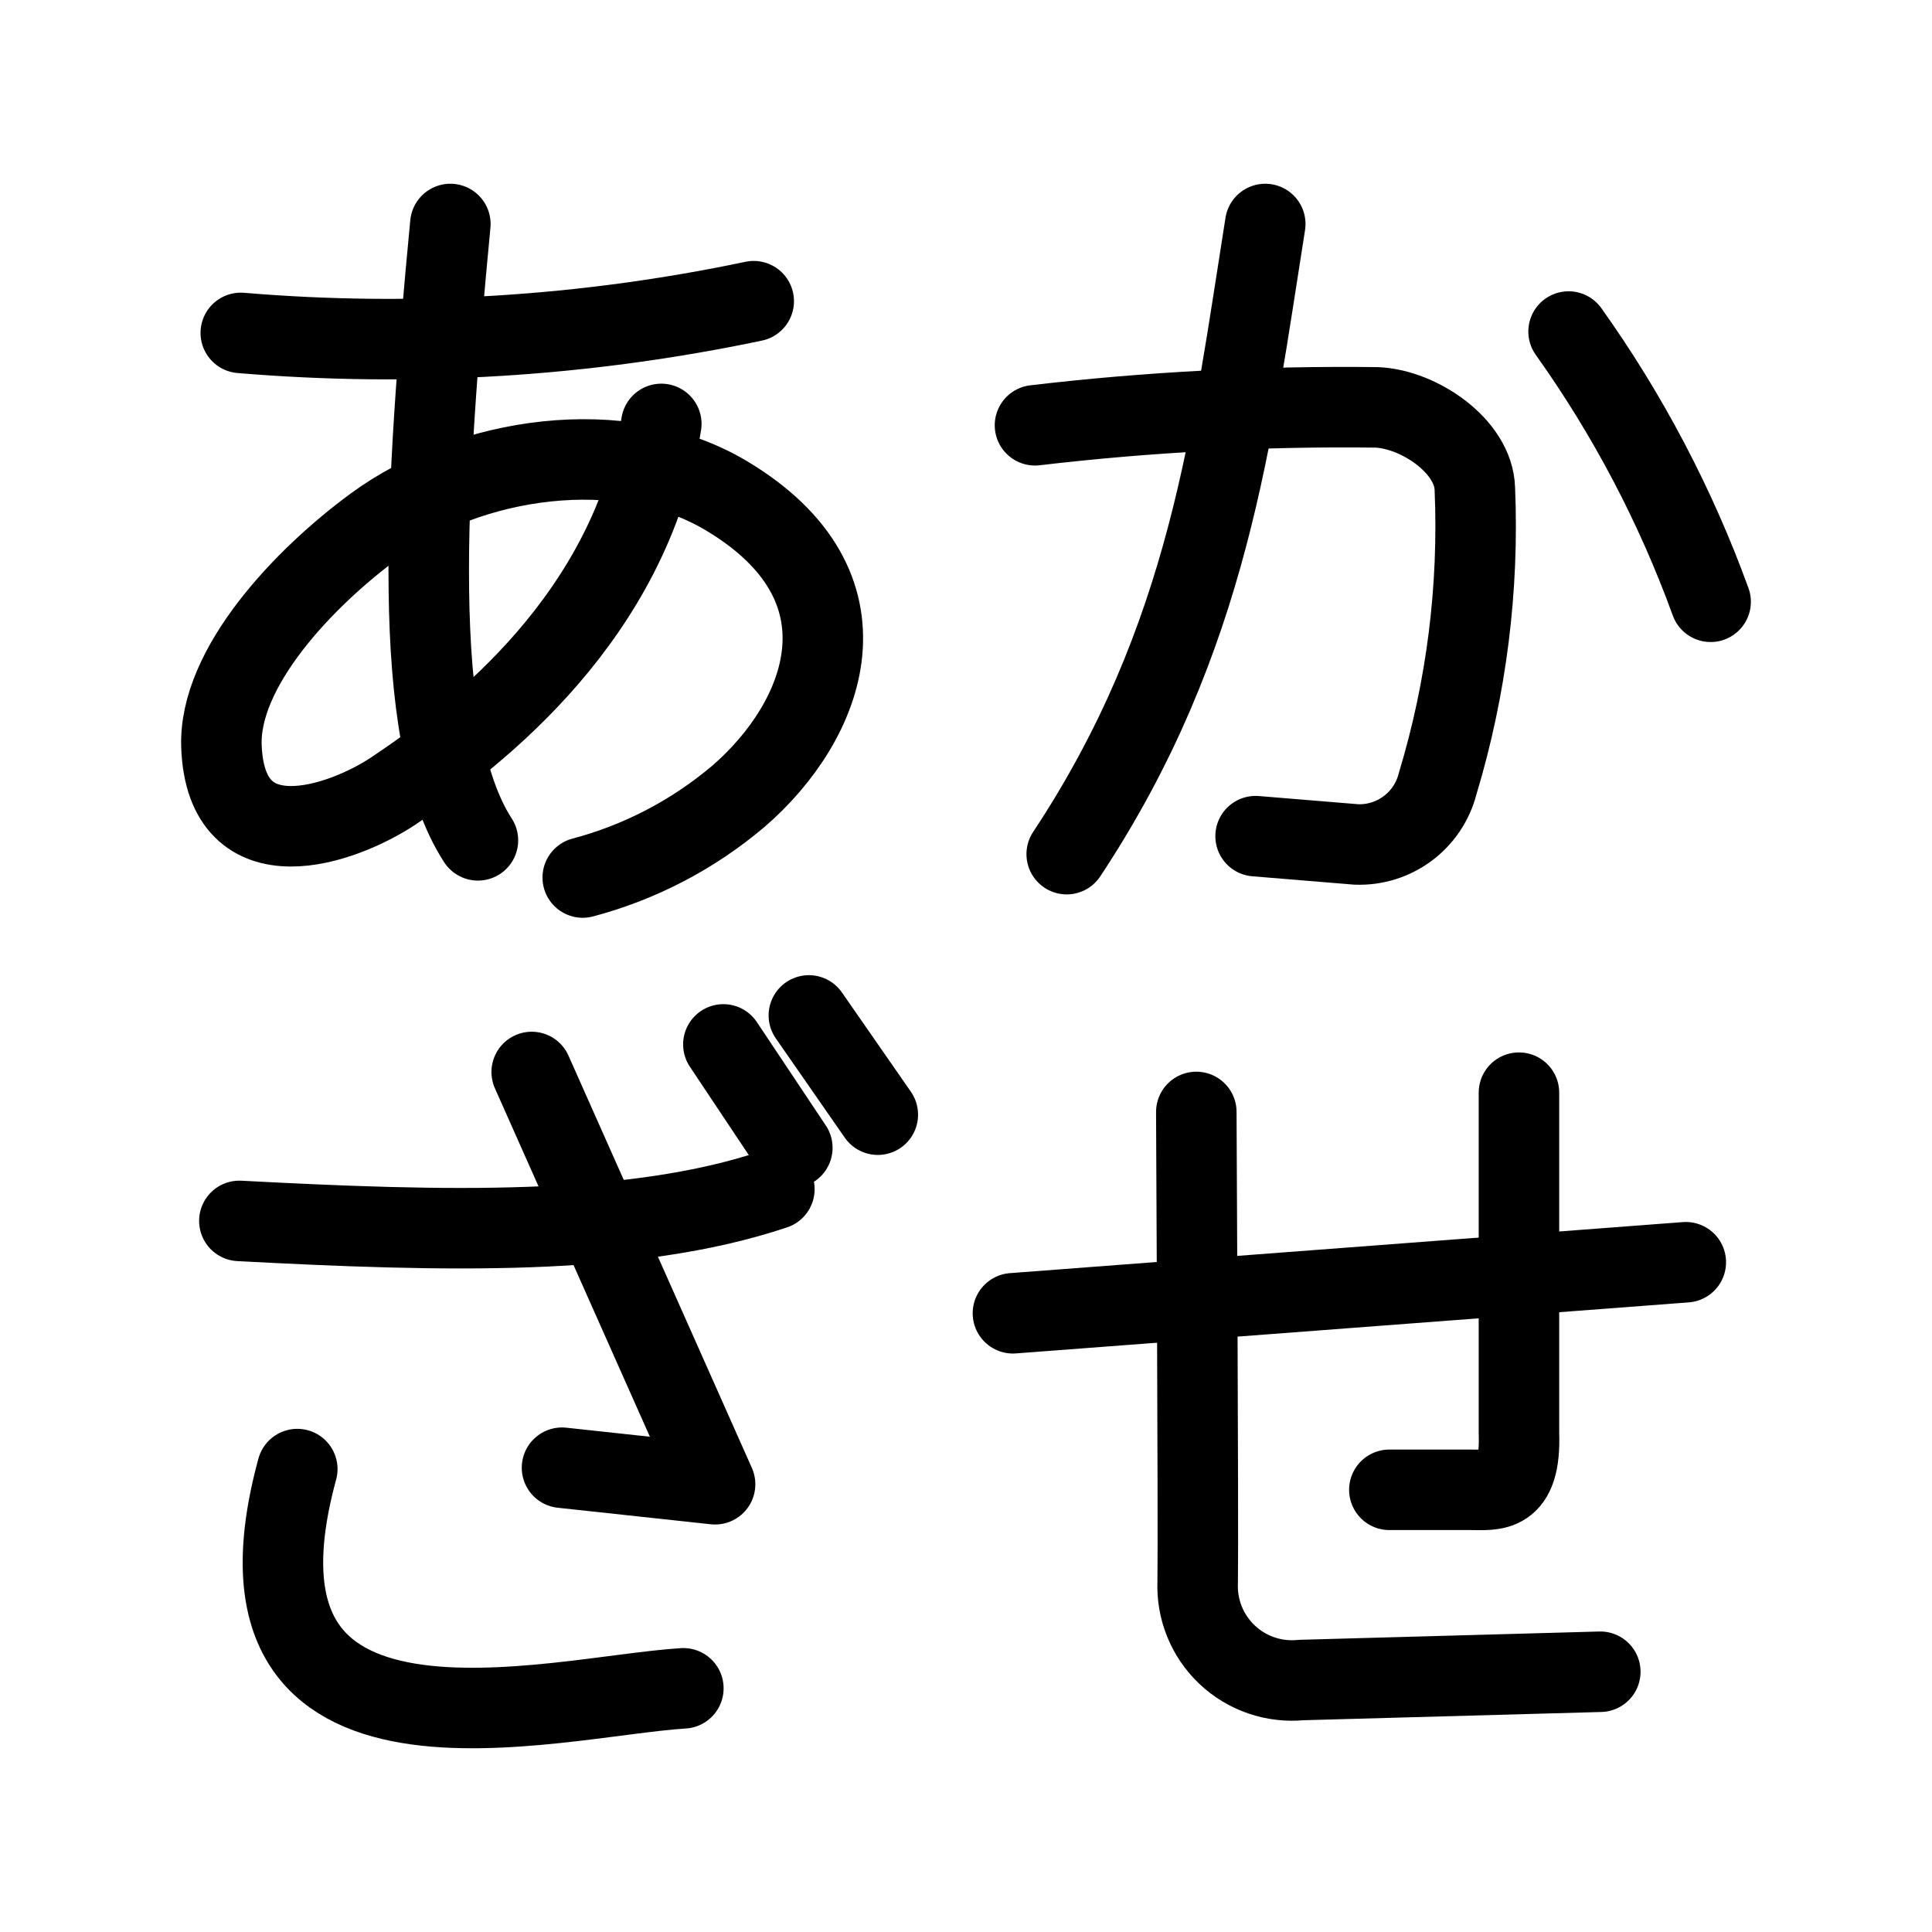
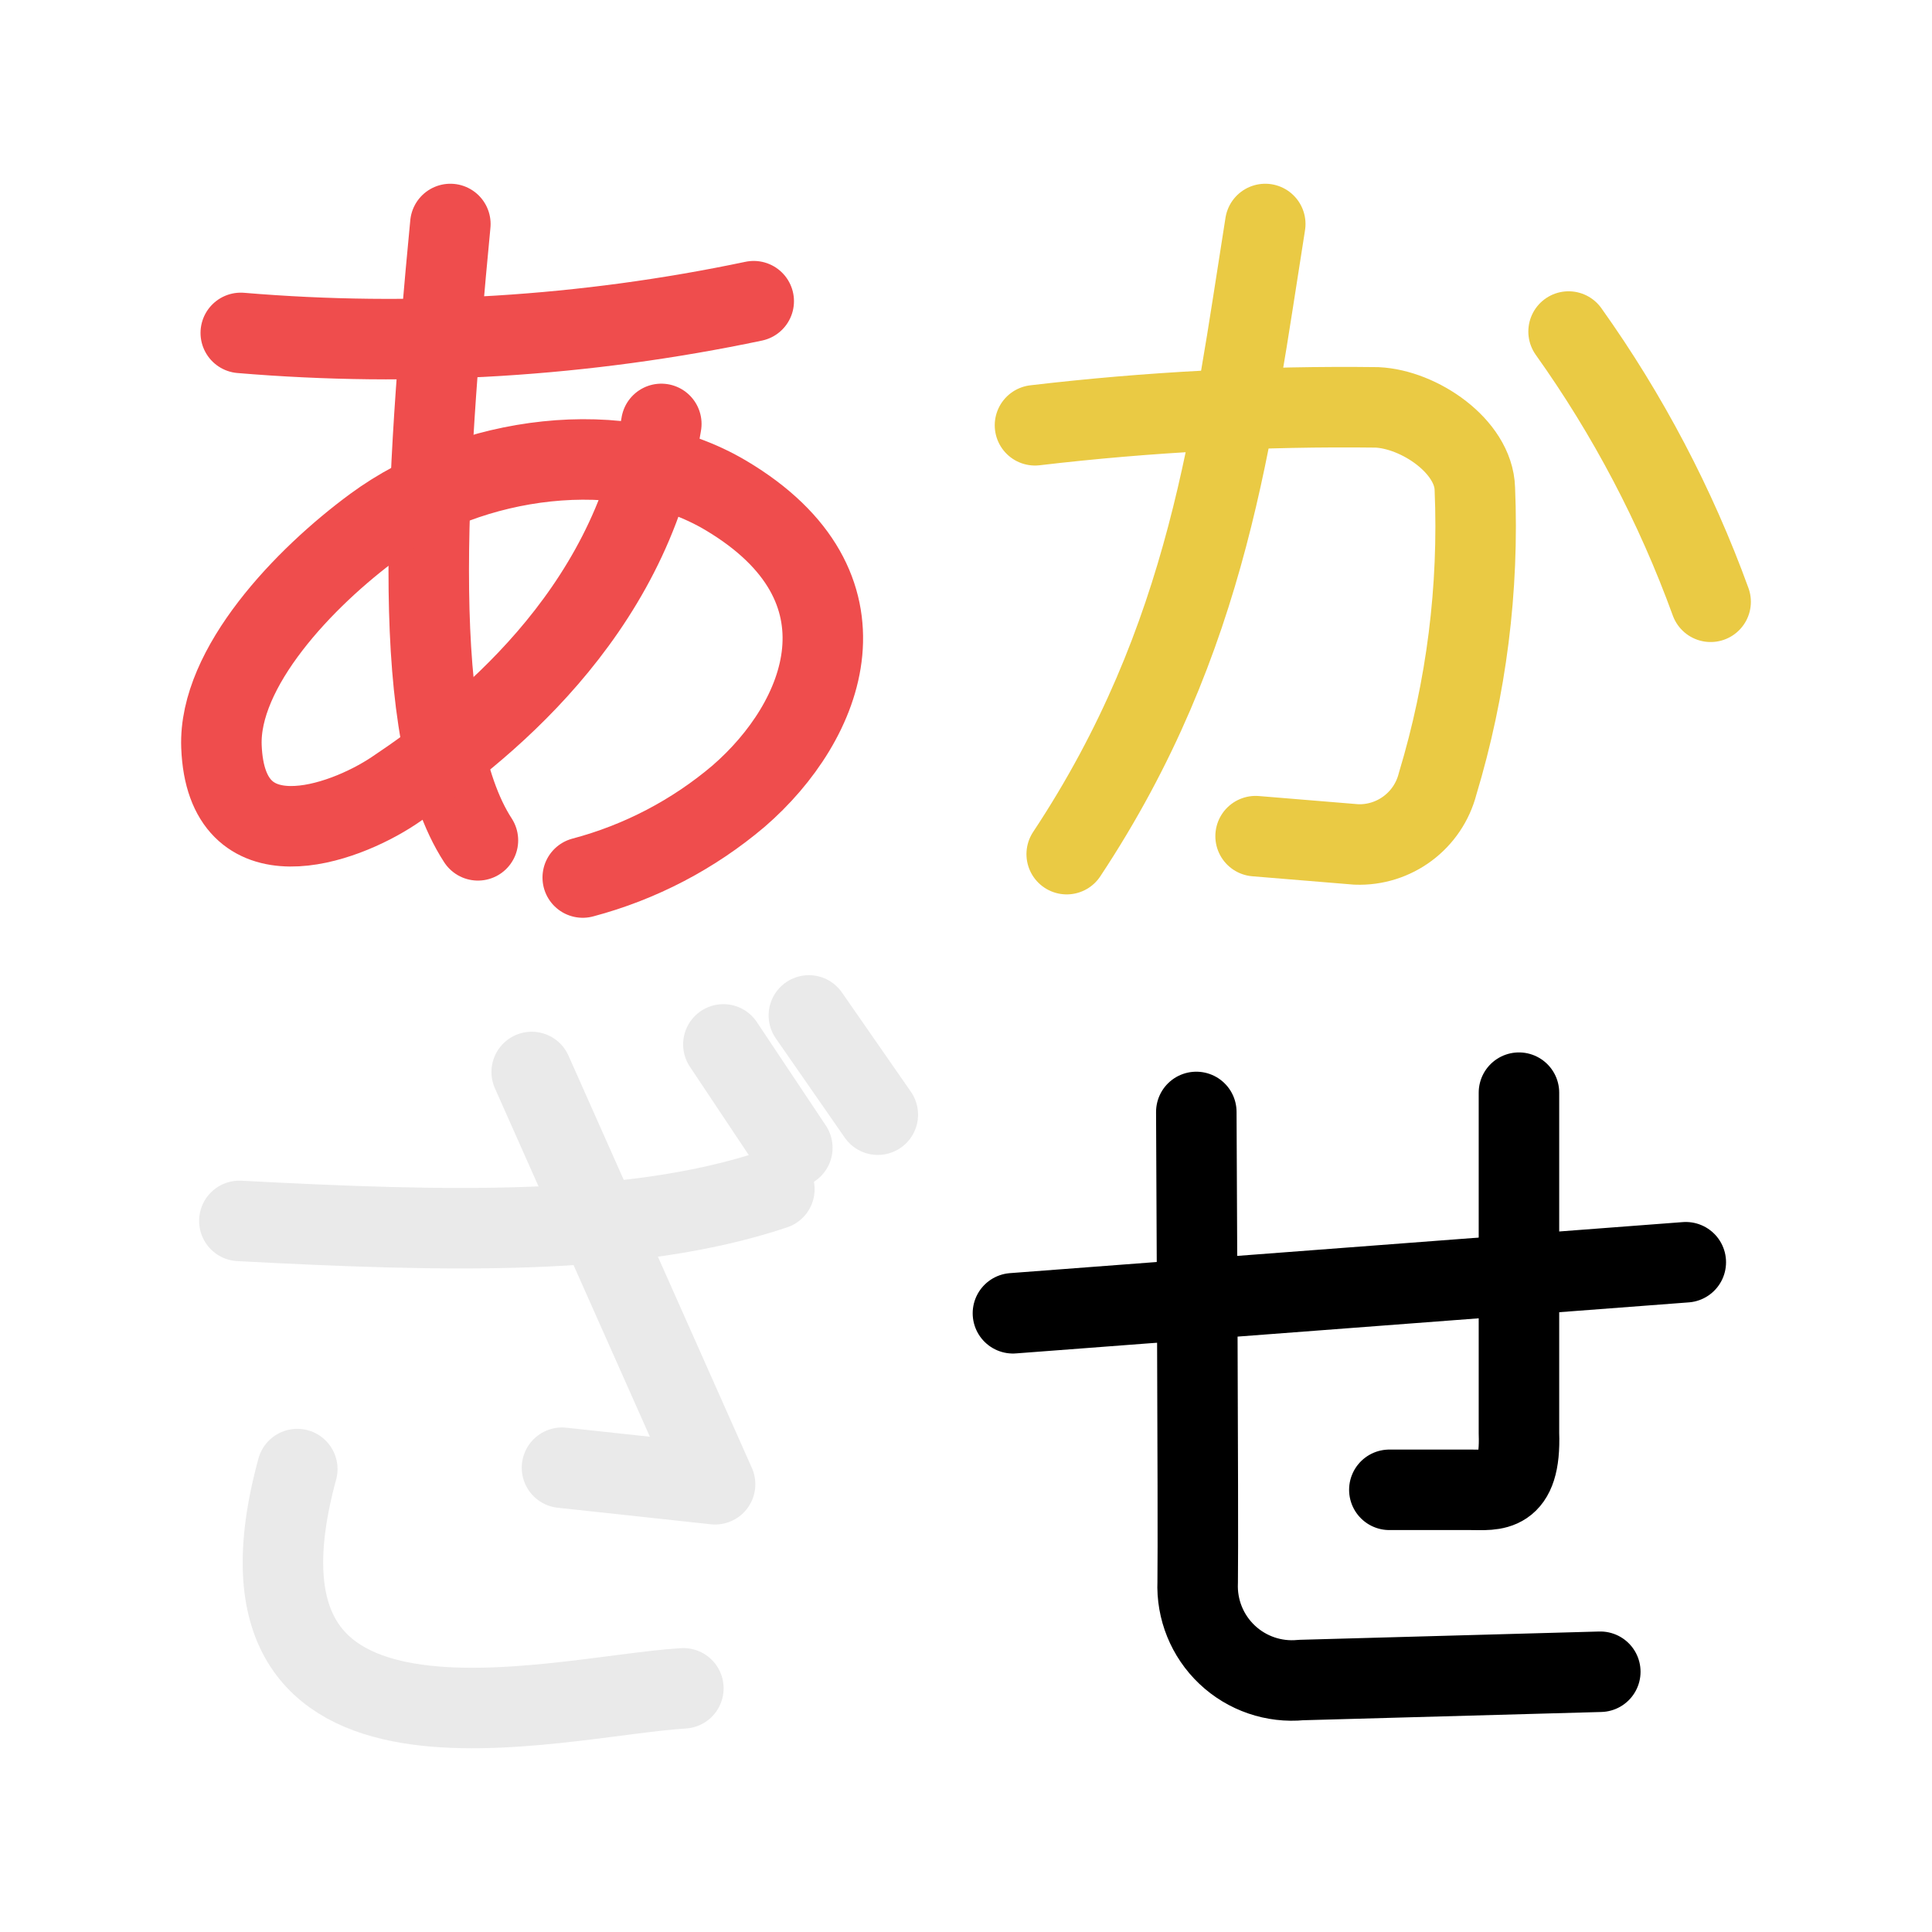
<svg xmlns="http://www.w3.org/2000/svg" width="800px" height="800px" viewBox="0 0 48 48">
  <defs>
    <style>
      .a {
        fill: none;
        stroke: #000000;
        stroke-linecap: round;
        stroke-linejoin: round;
      }
+       .salmon {
+         stroke: #EF4D4D;
+       }
+       .seaweed {
+         stroke: black;
+       }
+       .rice {
+         stroke: #EAEAEA;
+       }
+       .chopsticks {
+         stroke: #EACA44;
+       }
    </style>
  </defs>
-   <path class="a" stroke-width="2" d="M11.189,5.565c-.621,6.509-1.031,12.669.685,15.313" />
-   <path class="a" stroke-width="2" d="M5.982,8.271a43.994,43.994,0,0,0,12.744-.788" />
-   <path class="a" stroke-width="2" d="M31.435,5.565c-.826,5.19-1.38,10.29-4.933,15.656" />
-   <path class="a" stroke-width="2" d="M38.971,8.237A28.108,28.108,0,0,1,42.5,14.951" />
-   <path class="a" stroke-width="2" d="M25.714,10.566a65.692,65.692,0,0,1,8.496-.445c1.053.048,2.403.967,2.432,2.021a22.114,22.114,0,0,1-.925,7.331,2.006,2.006,0,0,1-2.021,1.507l-2.501-.206" />
-   <path class="a" stroke-width="2" d="M37.738,27.147v8.462c.055,1.537-.623,1.404-1.199,1.405-.78,0-2.021,0-2.021,0" />
-   <path class="a" stroke-width="2" d="M41.883,31.36,25.166,32.628" />
-   <path class="a" stroke-width="2" d="M29.722,27.626s.054,10.316.034,11.682a2.343,2.343,0,0,0,2.569,2.432c1.613-.045,7.434-.206,7.434-.206" />
-   <path class="a" stroke-width="2" d="M20.096,25.228l1.713,2.466" />
-   <path class="a" stroke-width="2" d="M17.972,25.948l1.713,2.569" />
-   <path class="a" stroke-width="2" d="M13.21,26.633l4.556,10.243-3.803-.411" />
-   <path class="a" stroke-width="2" d="M5.947,30.333c5.087.268,9.752.399,13.292-.788" />
-   <path class="a" stroke-width="2" d="M7.386,36.499c-2.199,8.054,6.359,5.646,9.592,5.447" />
-   <path class="a" stroke-width="2" d="M16.43,10.532c-.78,4.769-4.541,7.708-6.646,9.112-1.275.851-4.167,1.873-4.282-1.096-.076-1.958,2.05-4.195,3.803-5.481,2.356-1.729,6.148-2.295,8.736-.754,3.79,2.258,2.471,5.597.308,7.468a9.91,9.91,0,0,1-3.871,2.021" />
+   <path class="a salmon" stroke-width="2" d="M11.189,5.565c-.621,6.509-1.031,12.669.685,15.313" />
+   <path class="a salmon" stroke-width="2" d="M5.982,8.271a43.994,43.994,0,0,0,12.744-.788" />
+   <path class="a salmon" stroke-width="2" d="M16.43,10.532c-.78,4.769-4.541,7.708-6.646,9.112-1.275.851-4.167,1.873-4.282-1.096-.076-1.958,2.05-4.195,3.803-5.481,2.356-1.729,6.148-2.295,8.736-.754,3.79,2.258,2.471,5.597.308,7.468a9.91,9.91,0,0,1-3.871,2.021" />
+   <path class="a chopsticks" stroke-width="2" d="M31.435,5.565c-.826,5.19-1.38,10.29-4.933,15.656" />
+   <path class="a chopsticks" stroke-width="2" d="M38.971,8.237A28.108,28.108,0,0,1,42.5,14.951" />
+   <path class="a chopsticks" stroke-width="2" d="M25.714,10.566a65.692,65.692,0,0,1,8.496-.445c1.053.048,2.403.967,2.432,2.021a22.114,22.114,0,0,1-.925,7.331,2.006,2.006,0,0,1-2.021,1.507l-2.501-.206" />
+   <path class="a seaweed" stroke-width="2" d="M37.738,27.147v8.462c.055,1.537-.623,1.404-1.199,1.405-.78,0-2.021,0-2.021,0" />
+   <path class="a seaweed" stroke-width="2" d="M41.883,31.36,25.166,32.628" />
+   <path class="a seaweed" stroke-width="2" d="M29.722,27.626s.054,10.316.034,11.682a2.343,2.343,0,0,0,2.569,2.432c1.613-.045,7.434-.206,7.434-.206" />
+   <path class="a rice" stroke-width="2" d="M20.096,25.228l1.713,2.466" />
+   <path class="a rice" stroke-width="2" d="M17.972,25.948l1.713,2.569" />
+   <path class="a rice" stroke-width="2" d="M13.21,26.633l4.556,10.243-3.803-.411" />
+   <path class="a rice" stroke-width="2" d="M5.947,30.333c5.087.268,9.752.399,13.292-.788" />
+   <path class="a rice" stroke-width="2" d="M7.386,36.499c-2.199,8.054,6.359,5.646,9.592,5.447" />
</svg>
